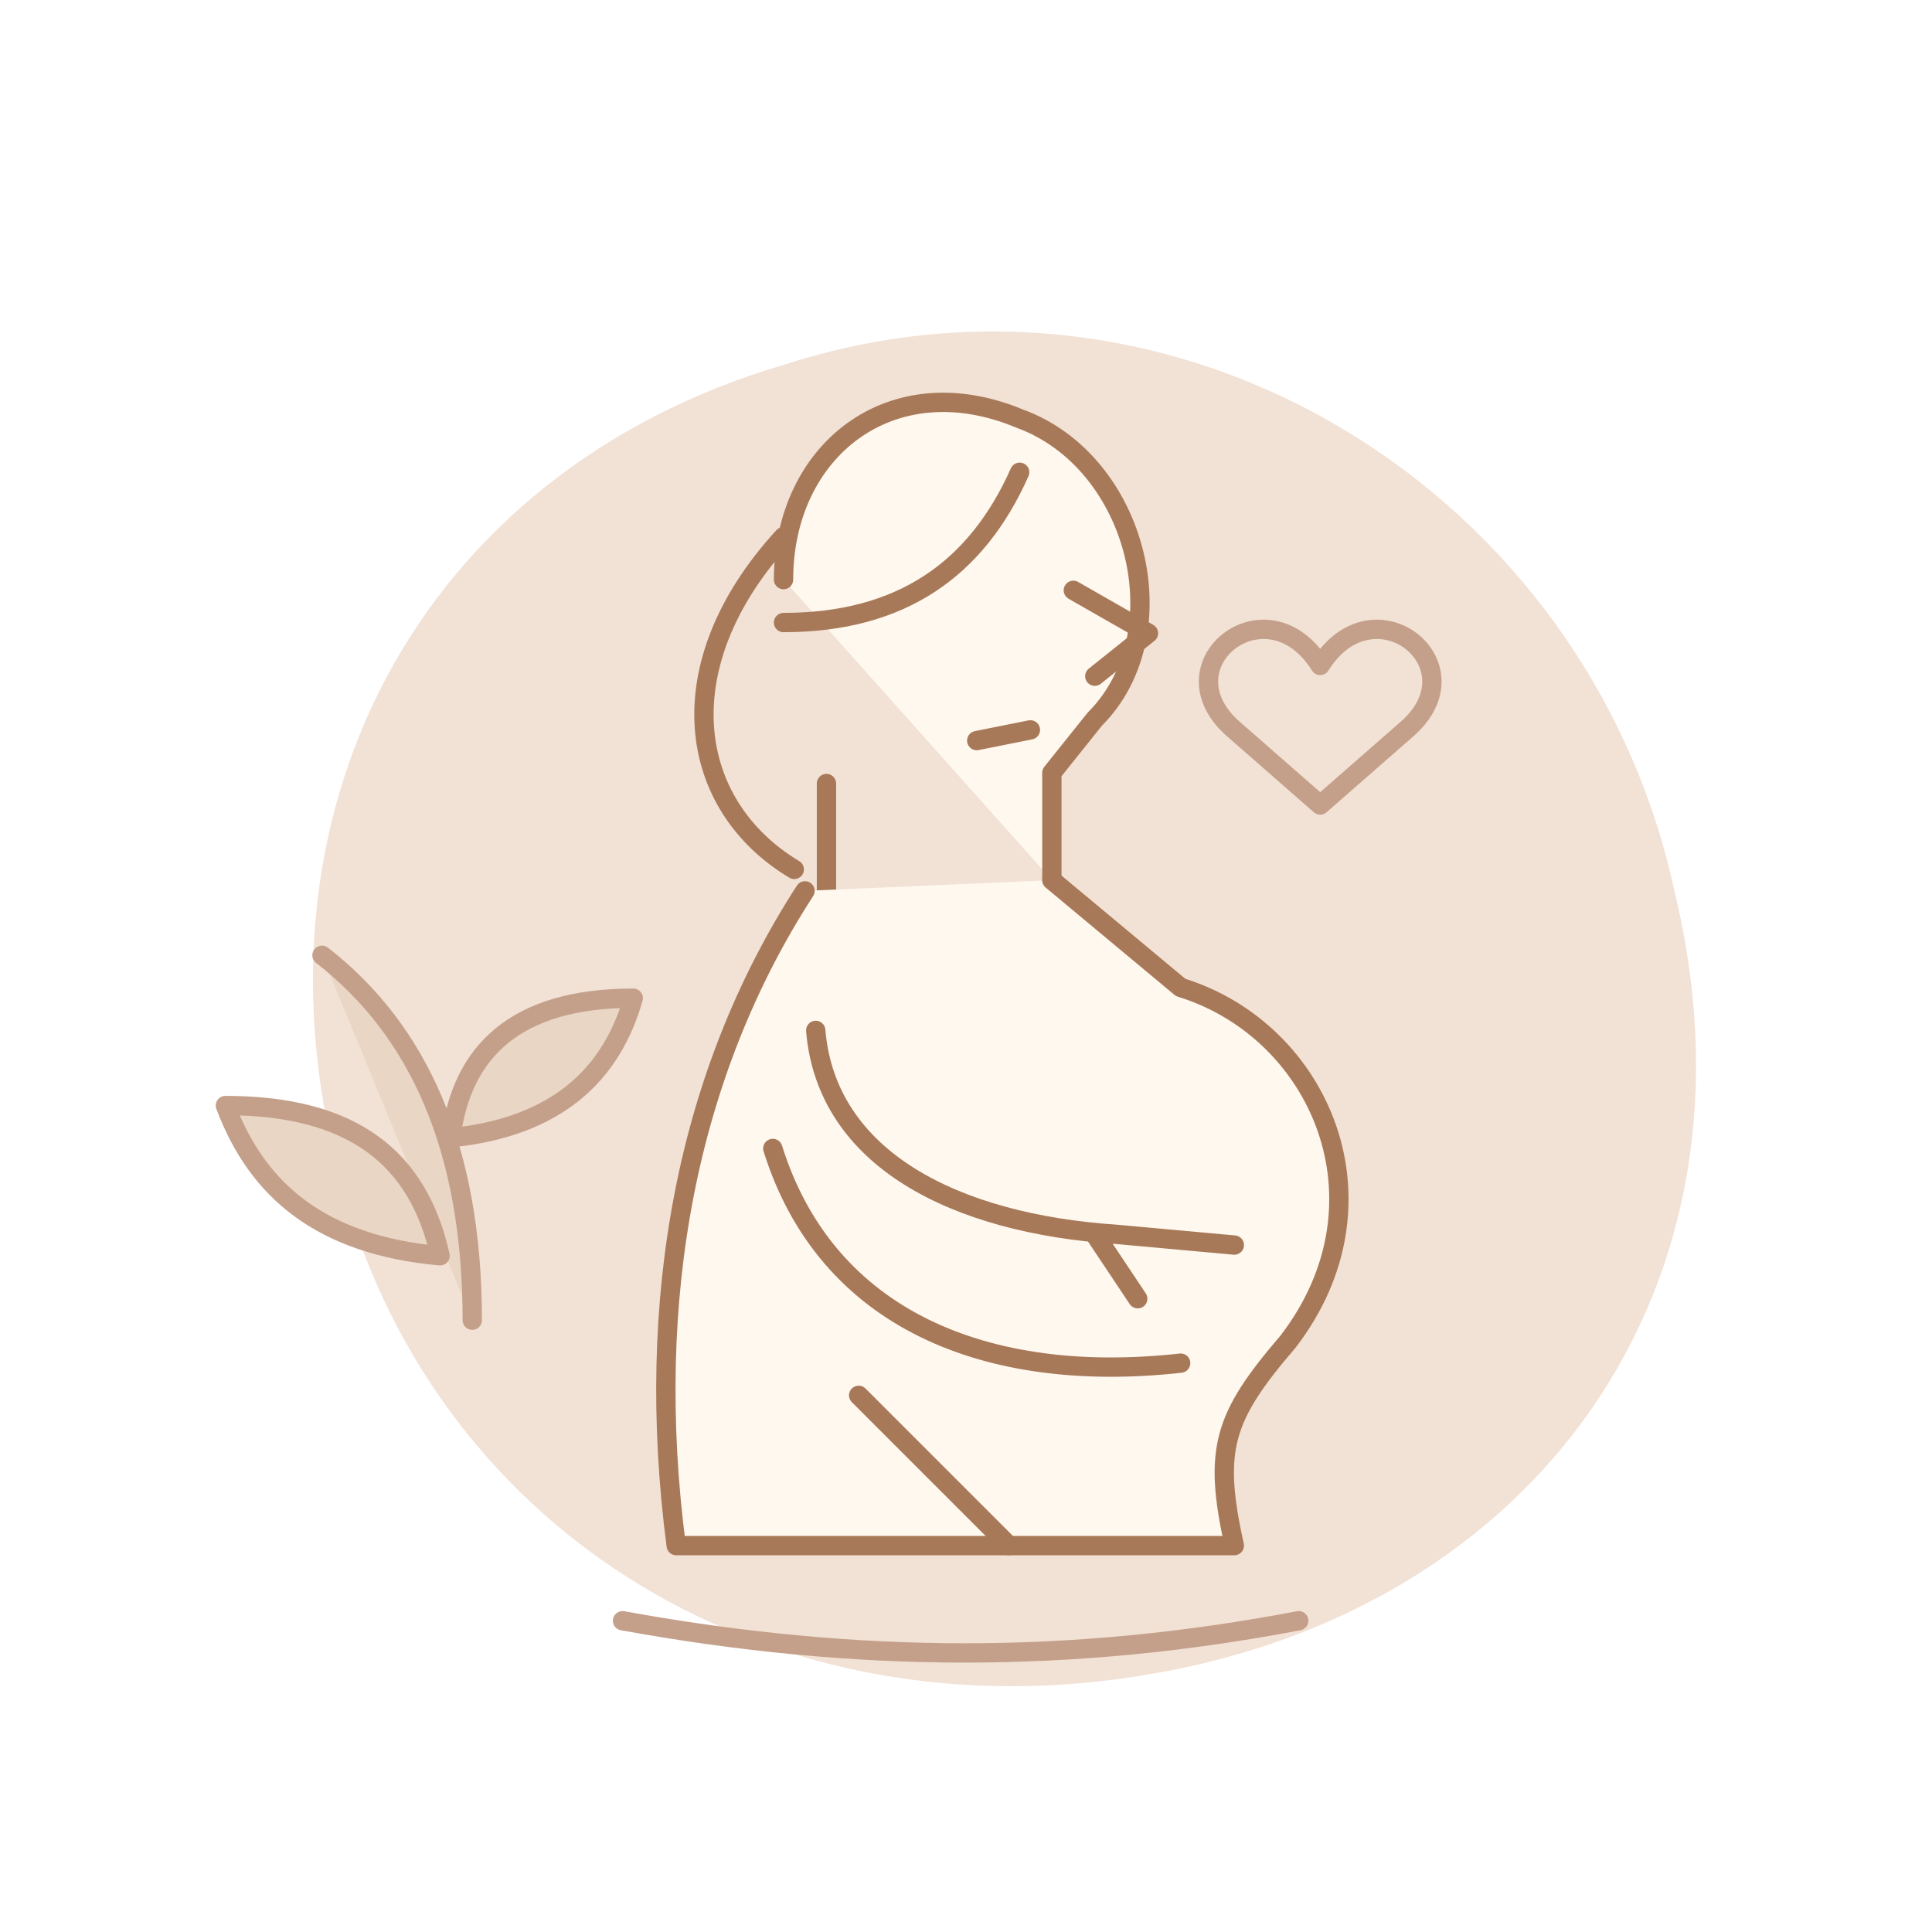
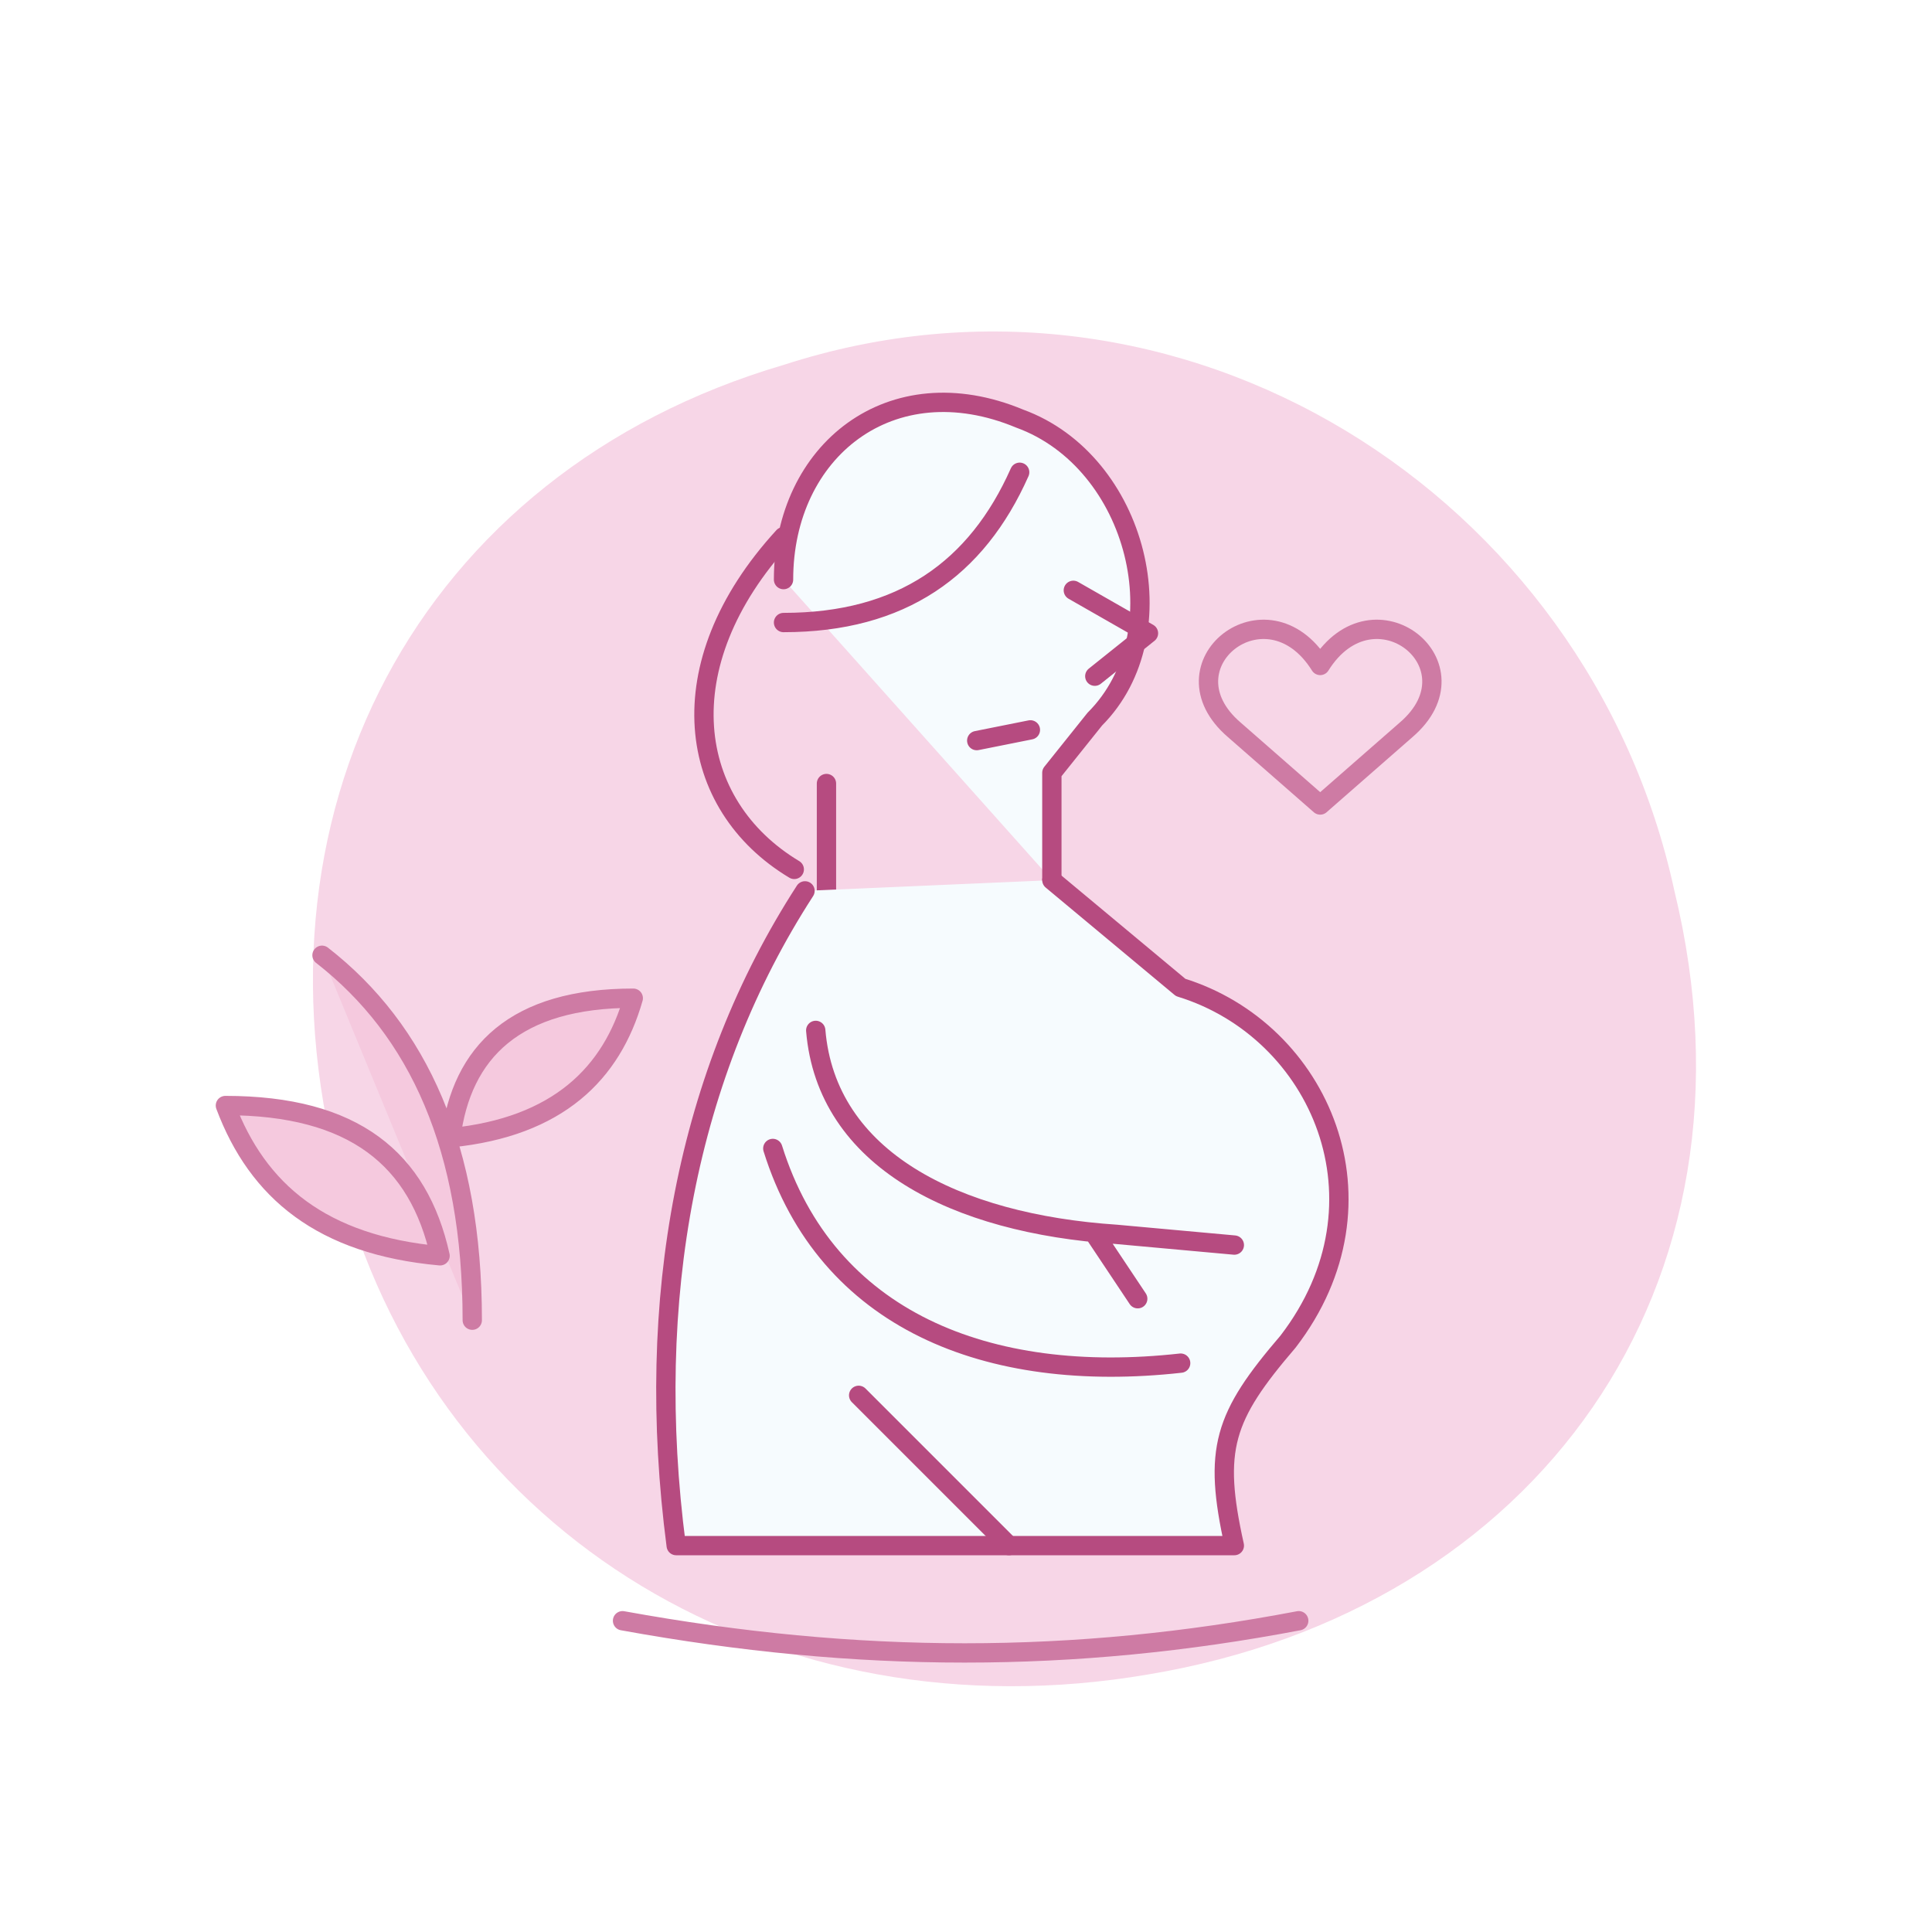
<svg xmlns="http://www.w3.org/2000/svg" viewBox="0 0 180 180" fill="none">
-   <path d="M32 111c-10-35 7-67 41-77 37-12 75 12 83 49 9 37-13 67-49 73-35 6-66-13-75-45Z" fill="#f2e1d5" />
-   <g stroke="#a87958" stroke-width="1.8" stroke-linecap="round" stroke-linejoin="round">
-     <path d="M73 54c0-12 10-20 22-15 11 4 15 20 7 28l-4 5v10" fill="#fff8ef" />
+   <path d="M32 111c-10-35 7-67 41-77 37-12 75 12 83 49 9 37-13 67-49 73-35 6-66-13-75-45Z" fill="#f7d6e7" />
+   <g stroke="#b64b80" stroke-width="1.8" stroke-linecap="round" stroke-linejoin="round">
+     <path d="M73 54c0-12 10-20 22-15 11 4 15 20 7 28l-4 5v10" fill="#f6fbfe" />
    <path d="M73 50c-11 12-9 25 1 31m-1-23c11 0 18-5 22-14m5 11 7 4-5 4m-6 5-5 1M77 73v13" />
-     <path d="M75 83c-11 17-15 38-12 61h52c-2-9-1-12 5-19 10-13 3-29-10-33l-12-10" fill="#fff8ef" />
+     <path d="M75 83c-11 17-15 38-12 61h52c-2-9-1-12 5-19 10-13 3-29-10-33l-12-10" fill="#f6fbfe" />
    <path d="M76 96c1 12 13 18 28 19l11 1M72 107c5 16 20 22 38 20m-8-12 4 6m-26 9 14 14" />
-     <path d="M123 62c-5-8-15 0-8 6l8 7 8-7c7-6-3-14-8-6Z" stroke="#c4a08a" />
-     <path d="M44 123c0-16-5-27-14-34m12 17c10-1 15-6 17-13-11 0-16 5-17 13Zm-1 11c-11-1-17-6-20-14 12 0 18 5 20 14Z" fill="#e9d6c4" stroke="#c4a08a" />
-     <path d="M58 151c22 4 42 4 63 0" stroke="#c4a08a" />
+     <path d="M123 62c-5-8-15 0-8 6l8 7 8-7c7-6-3-14-8-6Z" stroke="#ce7ba4" />
+     <path d="M44 123c0-16-5-27-14-34m12 17c10-1 15-6 17-13-11 0-16 5-17 13Zm-1 11c-11-1-17-6-20-14 12 0 18 5 20 14Z" fill="#f5c9de" stroke="#ce7ba4" />
+     <path d="M58 151c22 4 42 4 63 0" stroke="#ce7ba4" />
  </g>
</svg>
